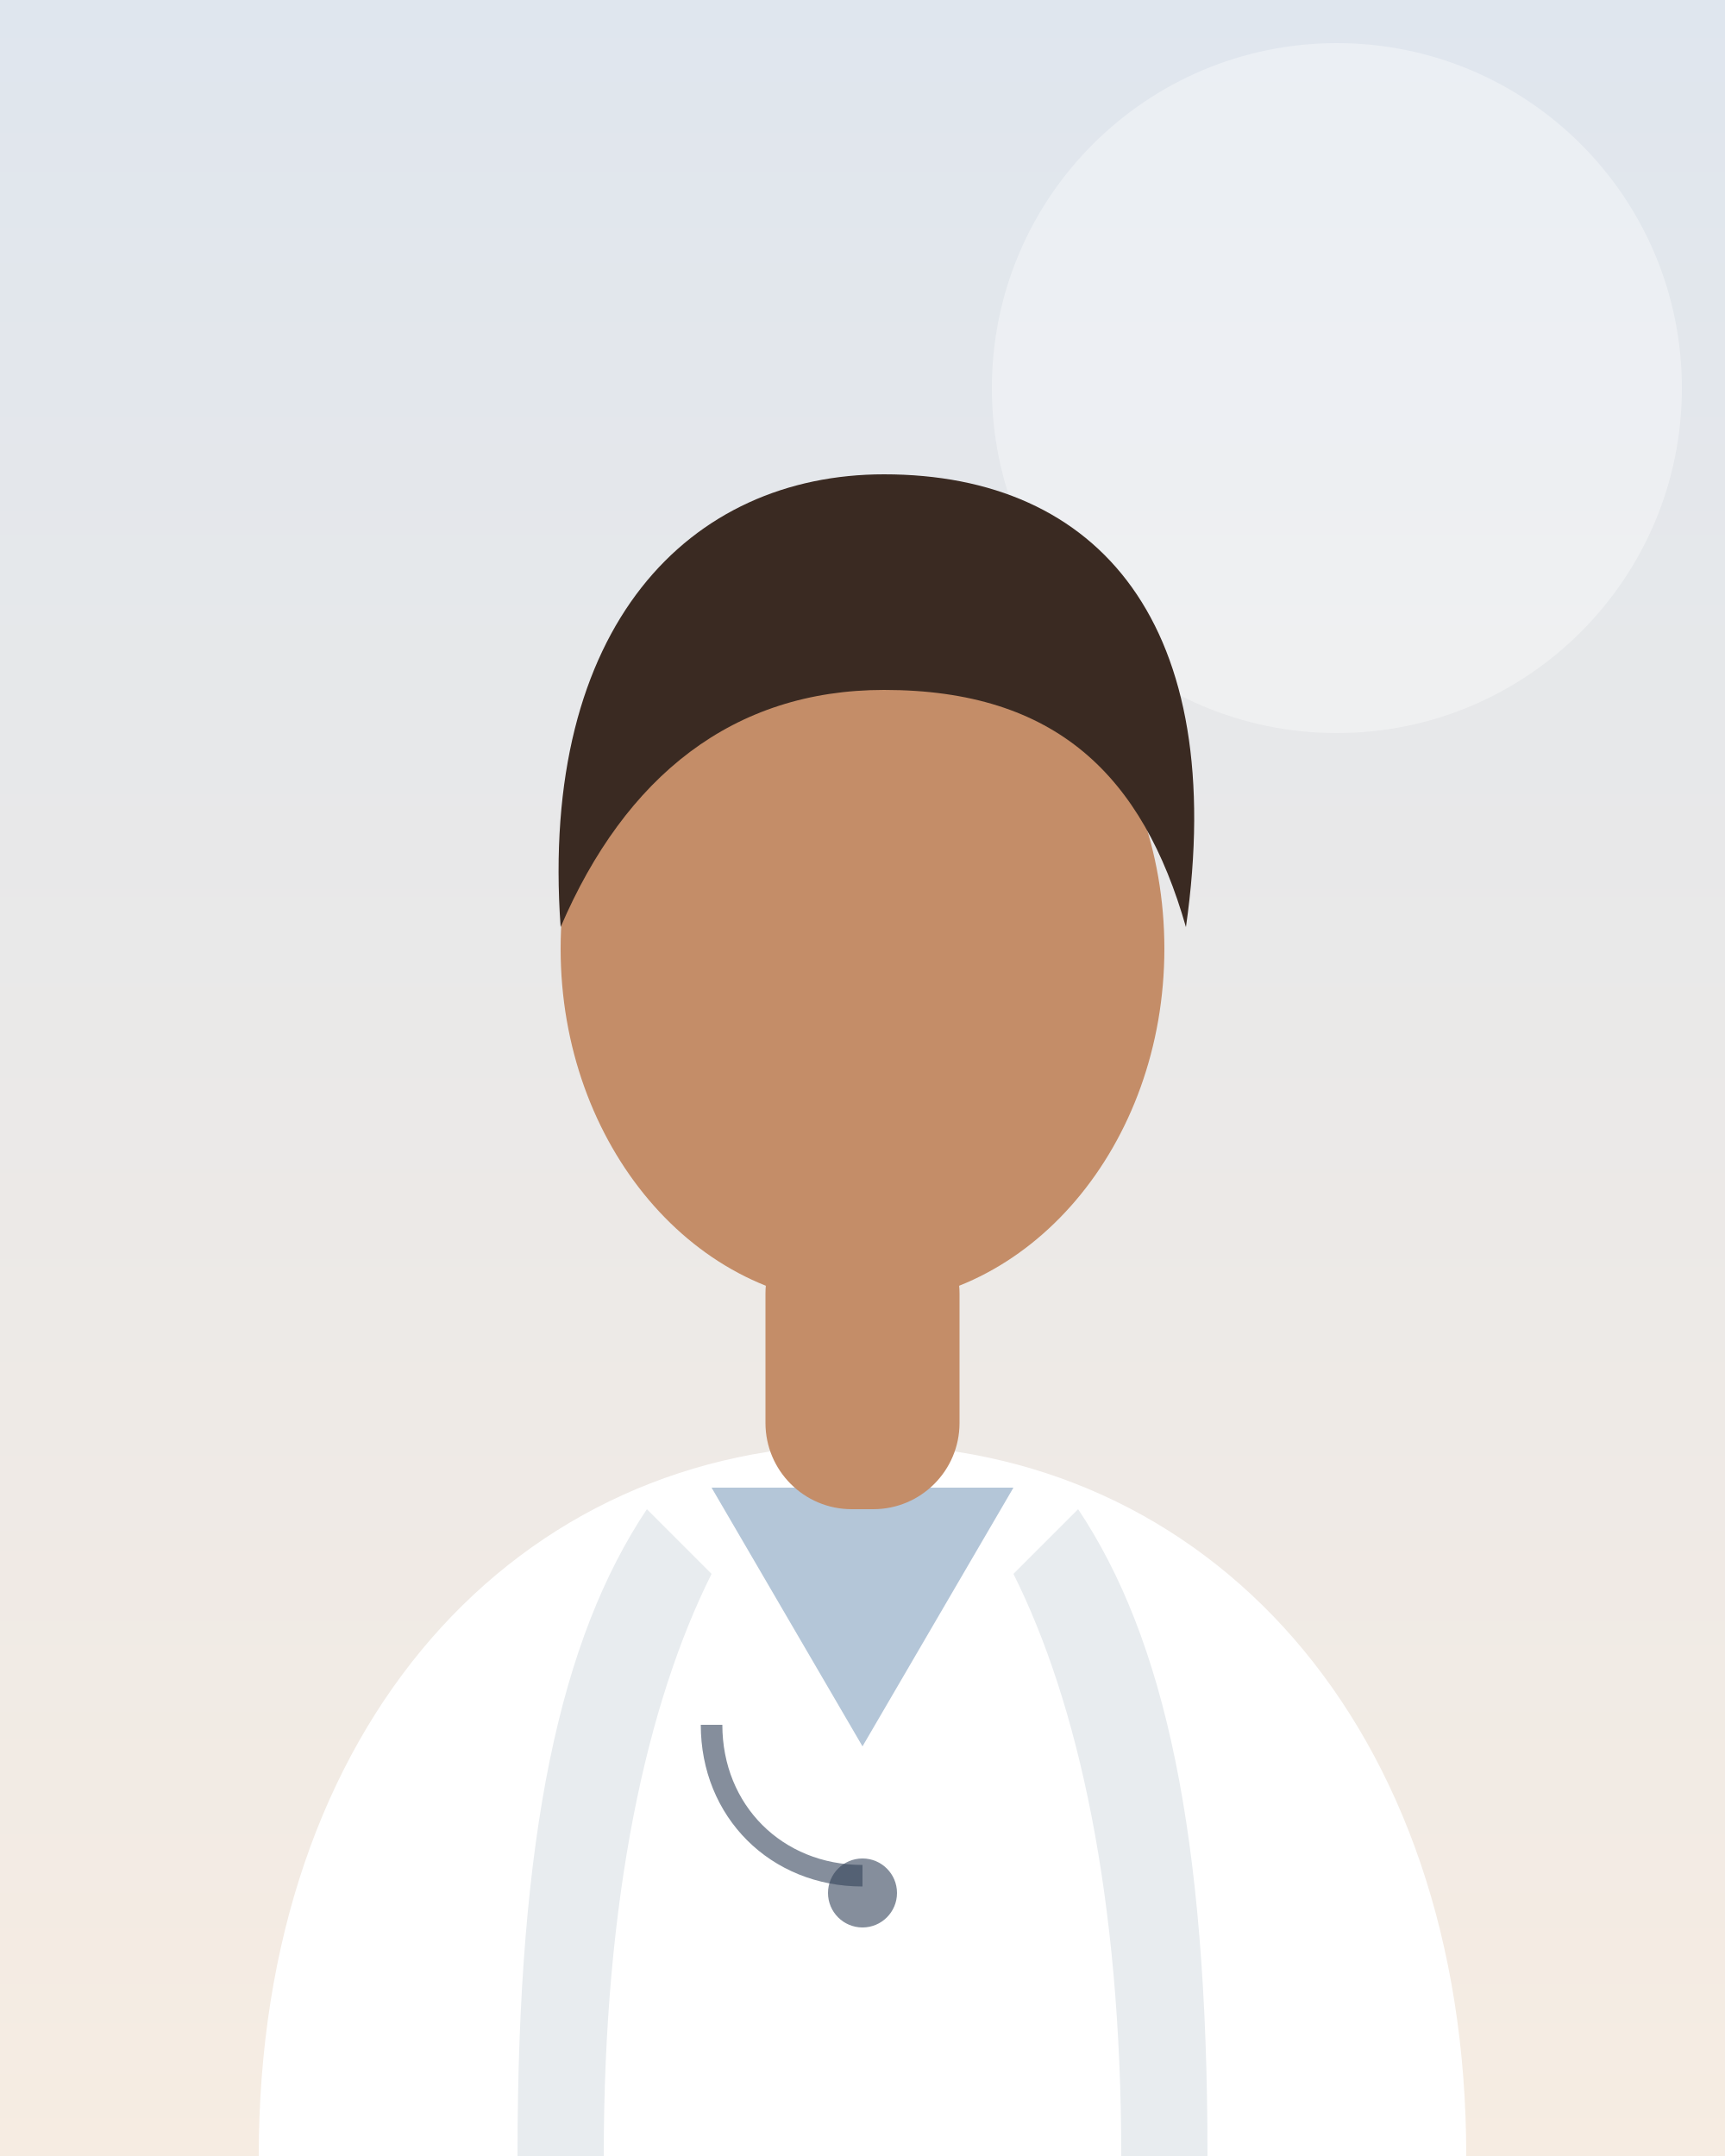
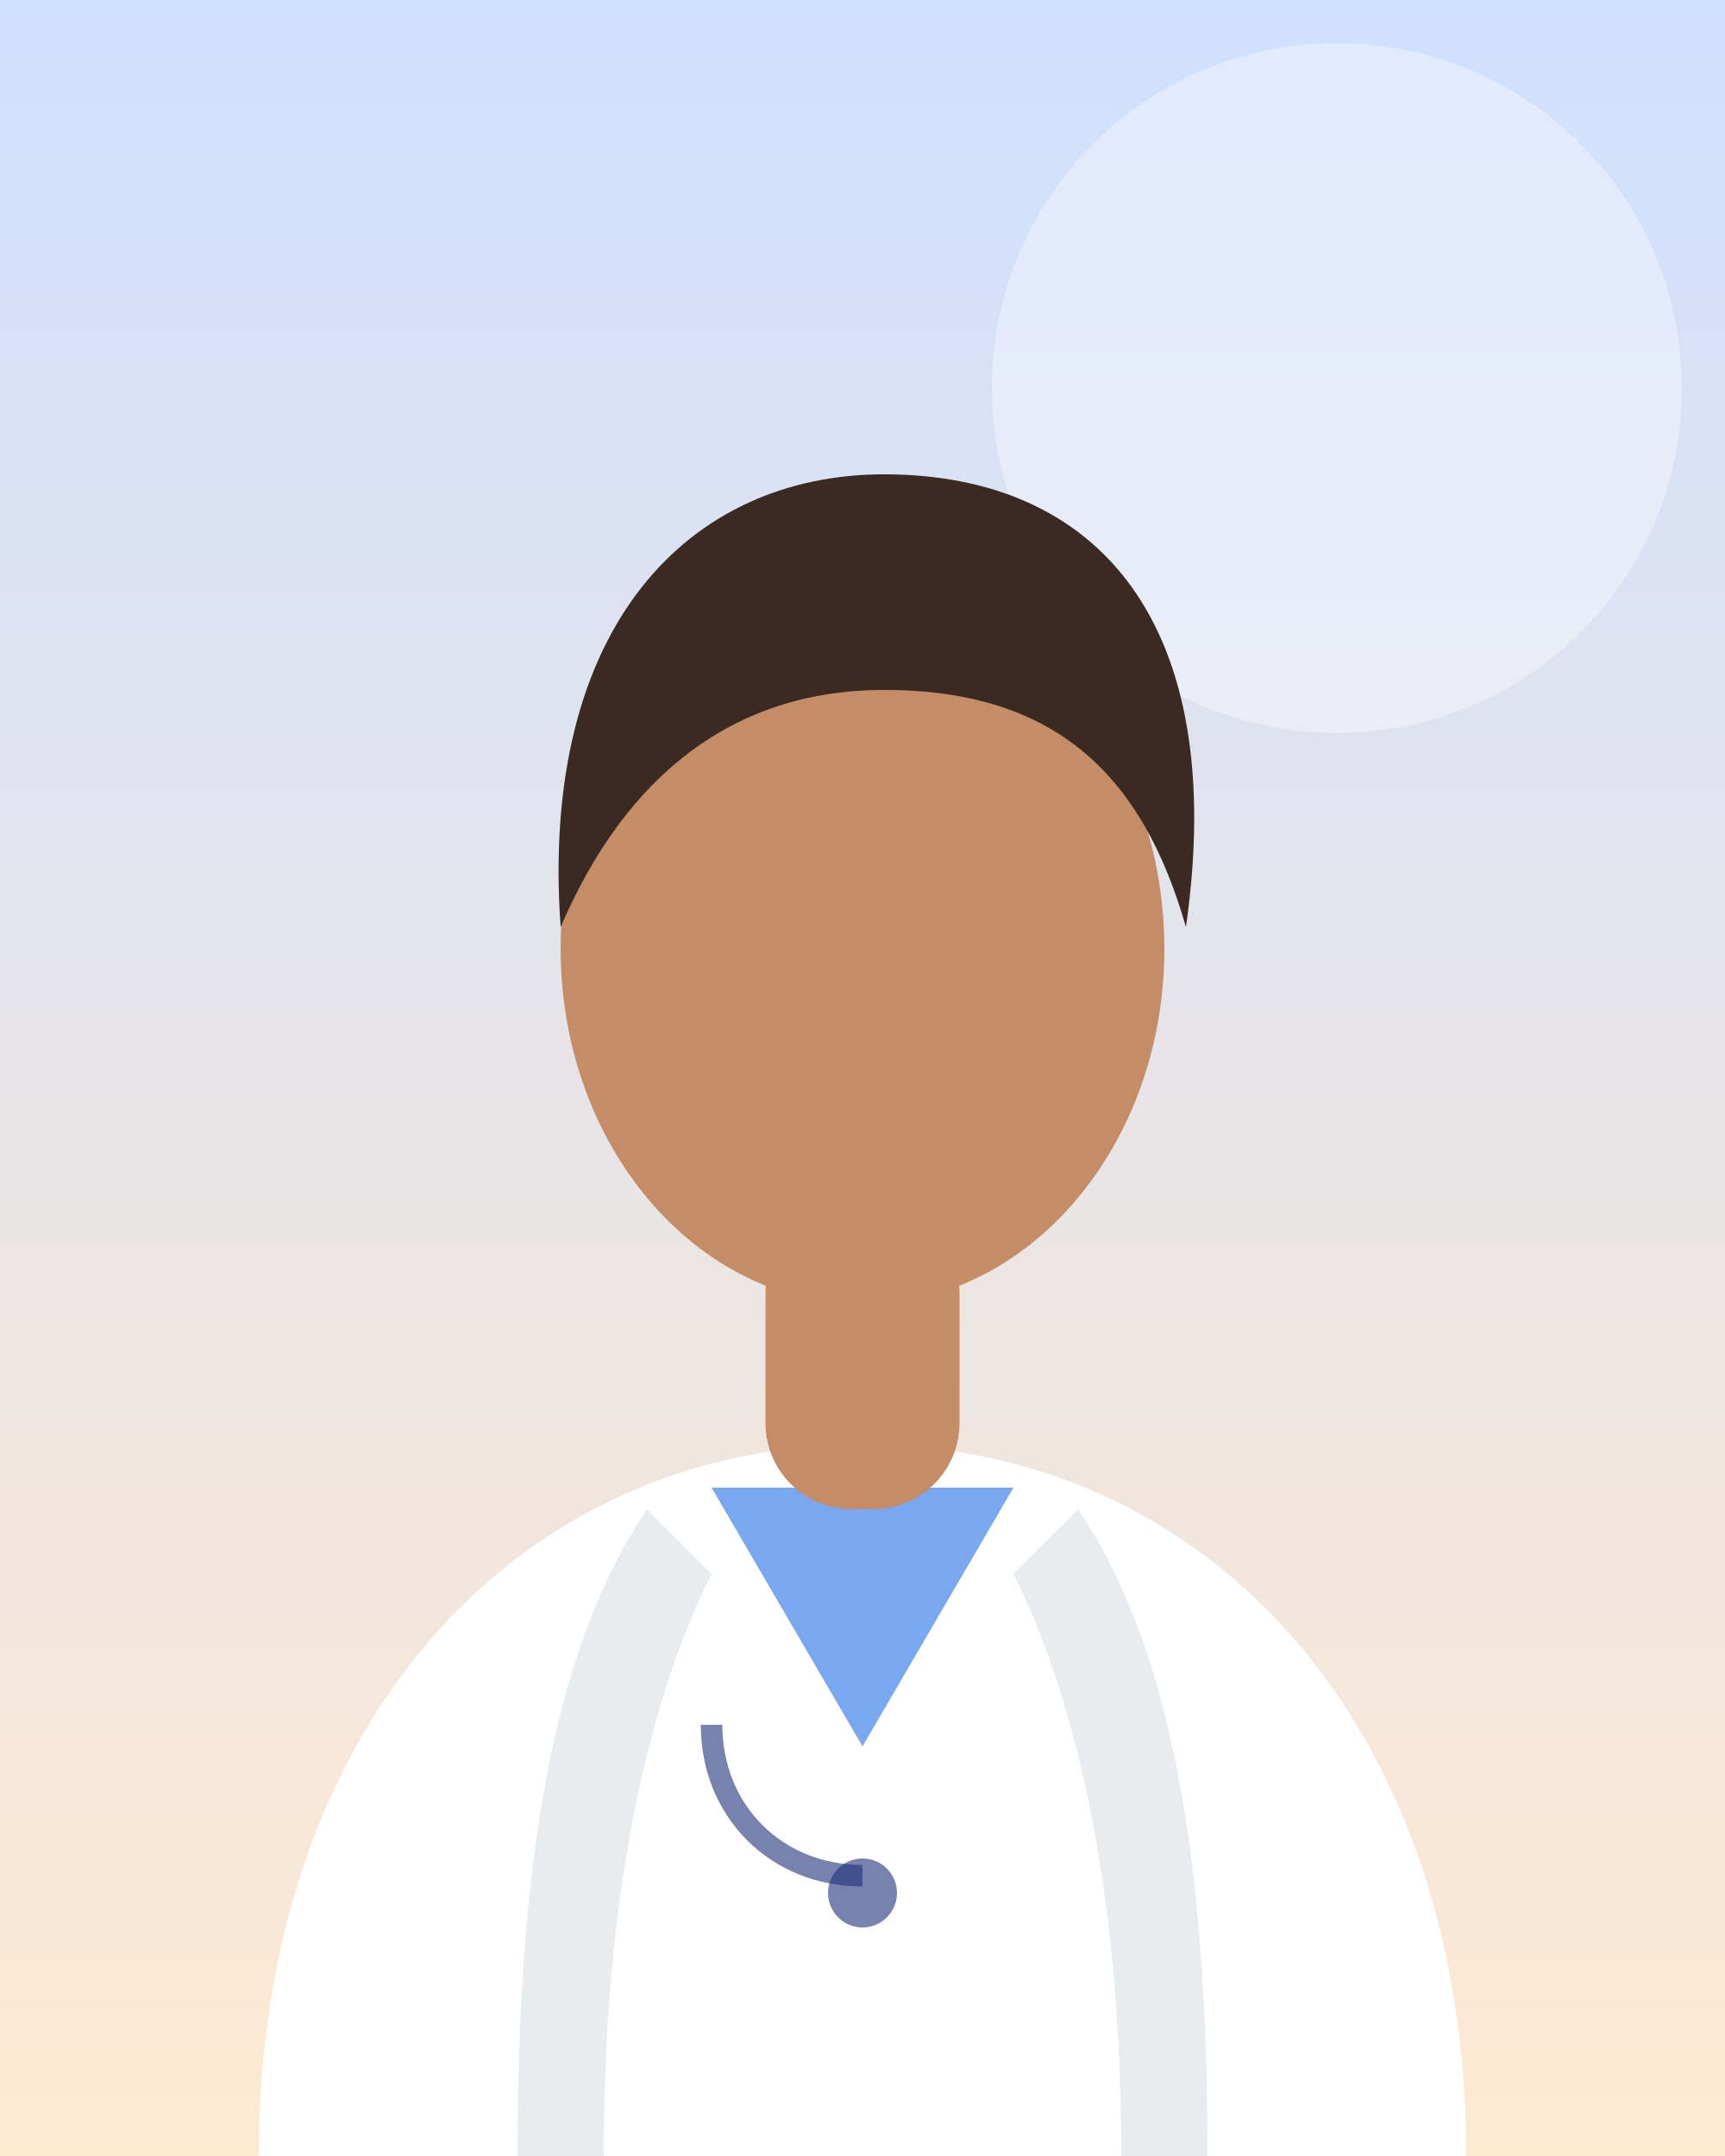
<svg xmlns="http://www.w3.org/2000/svg" viewBox="0 0 800 1000">
  <defs>
    <linearGradient id="bg" x1="0" y1="0" x2="0" y2="1">
-       <stop offset="0" stop-color="#dfe6ee" />
-       <stop offset="1" stop-color="#f6ece2" />
+       <stop offset="0" stop-color="#cfe0ff" />
+       <stop offset="1" stop-color="#ffe9d1" />
    </linearGradient>
  </defs>
  <rect width="800" height="1000" fill="url(#bg)" />
  <circle cx="620" cy="180" r="160" fill="#fff" opacity=".35" />
  <path d="M120 1000c0-200 120-330 280-330s280 130 280 330Z" fill="#ffffff" />
-   <path d="M330 690l70 120 70-120" fill="#b4c6d8" />
+   <path d="M330 690l70 120 70-120" fill="#7aa8f0" />
  <path d="M300 700c-40 60-60 150-60 300h40c0-120 20-210 50-270ZM500 700c40 60 60 150 60 300h-40c0-120-20-210-50-270Z" fill="#e8ecef" />
  <rect x="355" y="560" width="90" height="140" rx="40" fill="#c48d68" />
  <ellipse cx="400" cy="440" rx="140" ry="165" fill="#c48d68" />
  <path d="M260 430c-10-140 60-210 150-210 100 0 160 70 140 210-20-70-60-110-140-110-70 0-120 40-150 110Z" fill="#3a2a22" />
-   <path d="M330 800c0 40 30 70 70 70" stroke="#33435a" stroke-width="10" fill="none" opacity=".6" />
-   <circle cx="400" cy="878" r="16" fill="#33435a" opacity=".6" />
+   <path d="M330 800c0 40 30 70 70 70" stroke="#1d2f7a" stroke-width="10" fill="none" opacity=".6" />
+   <circle cx="400" cy="878" r="16" fill="#1d2f7a" opacity=".6" />
</svg>
